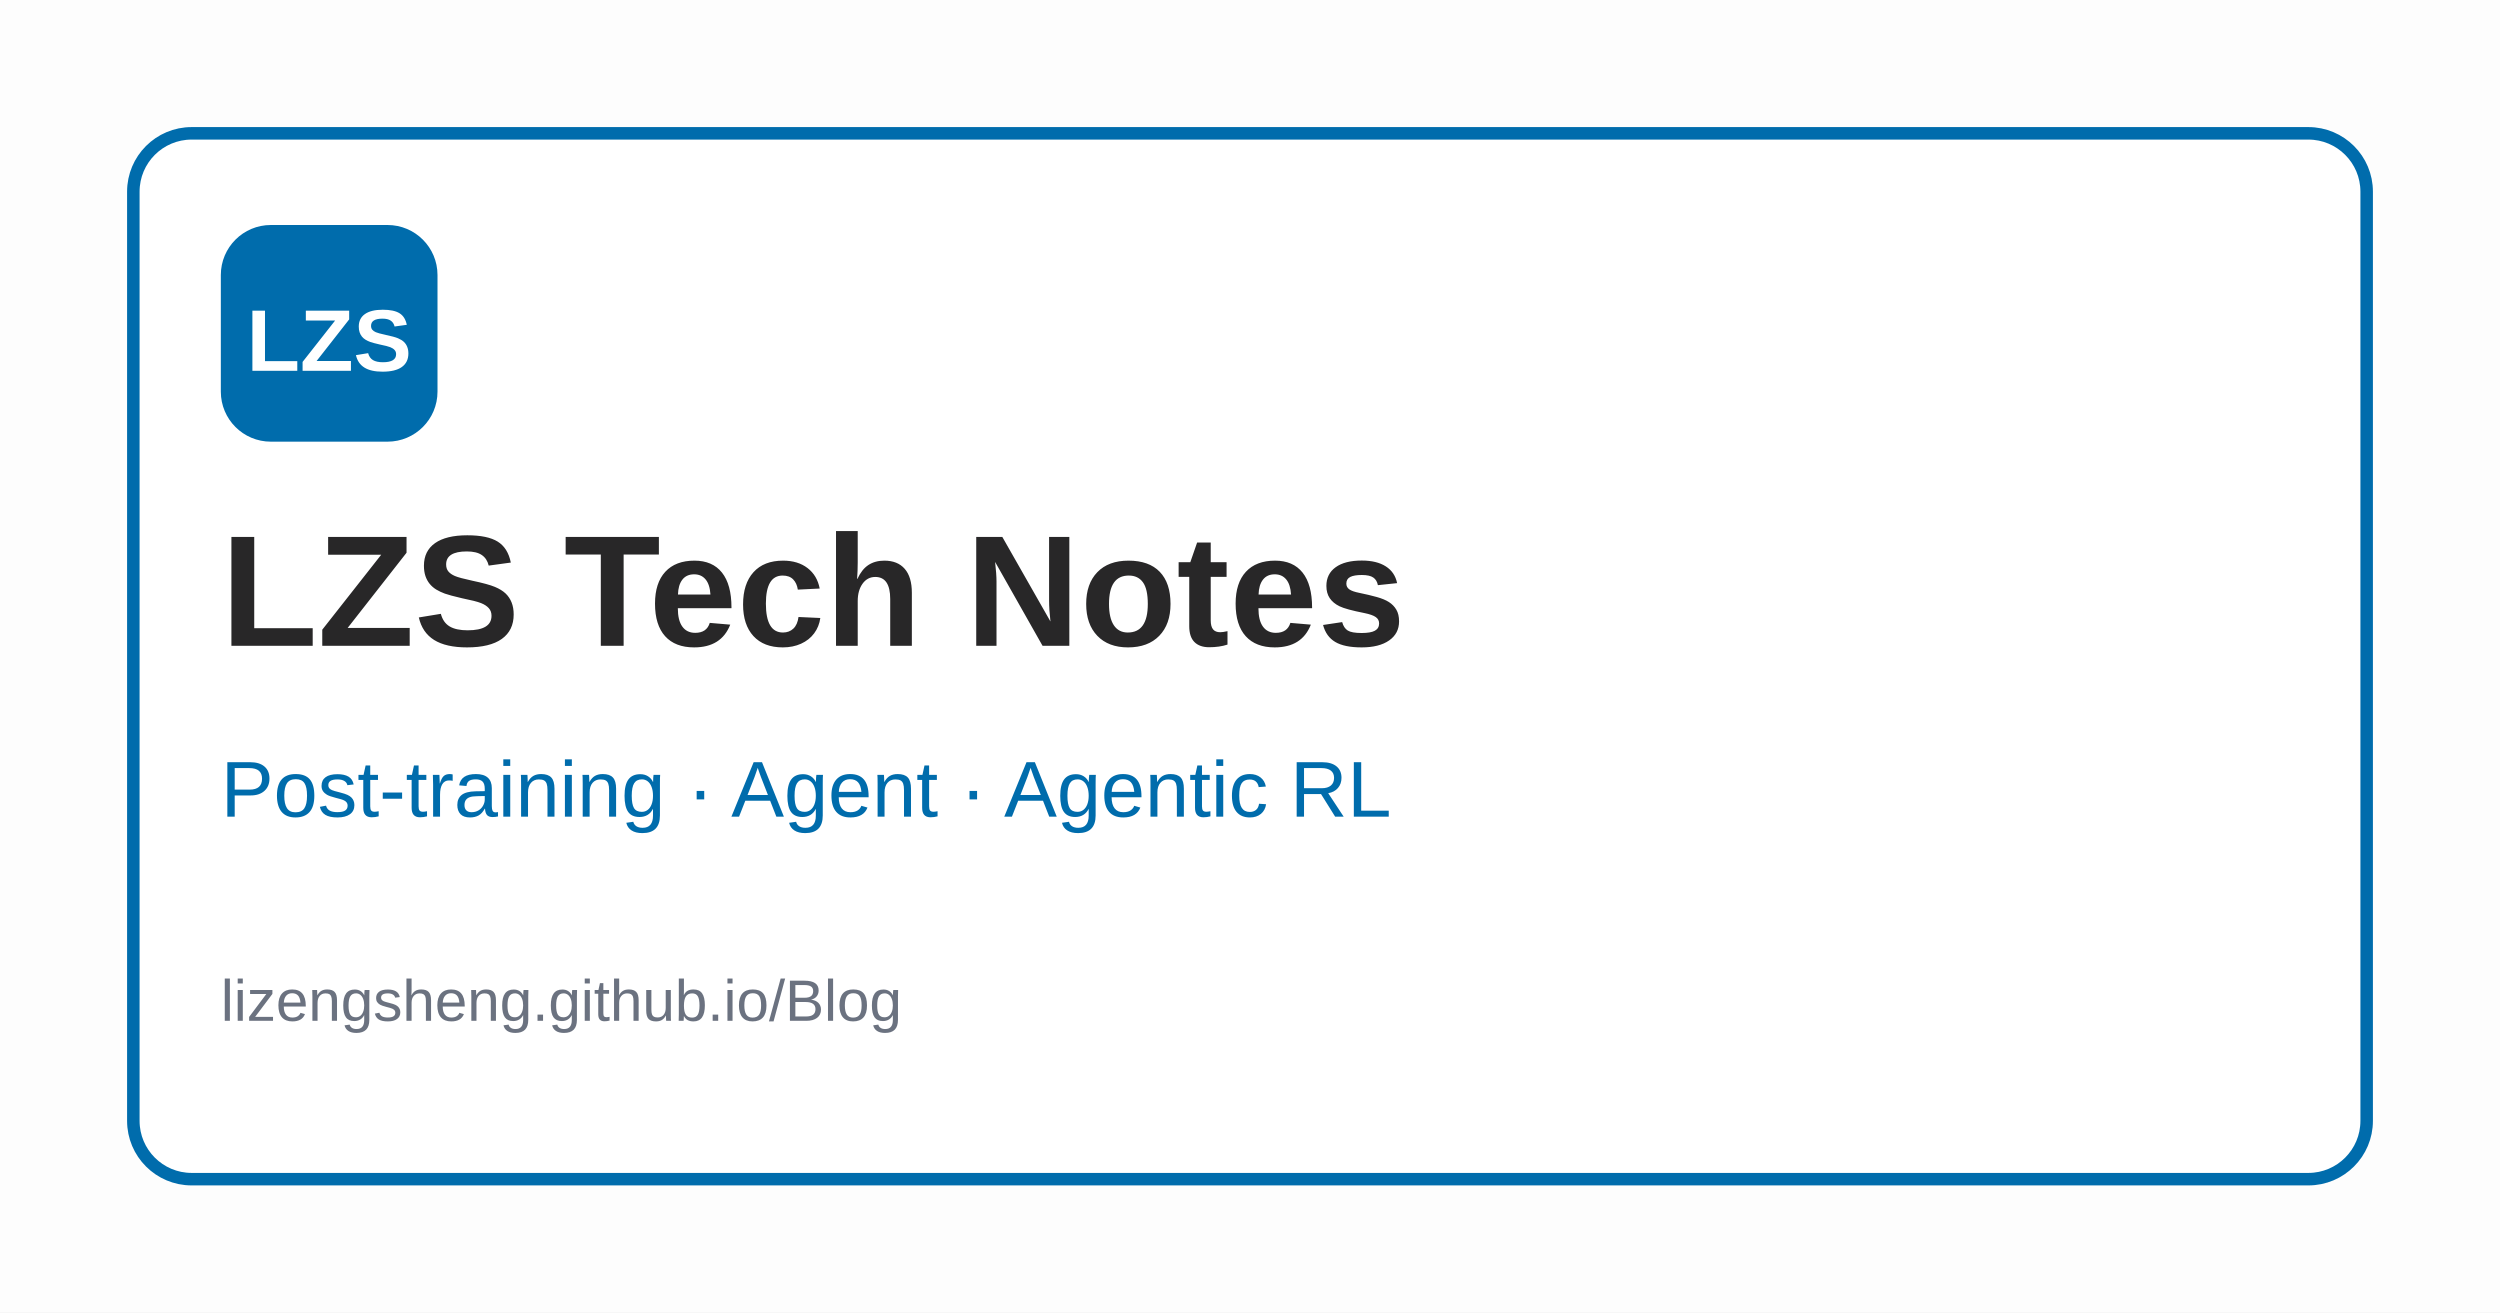
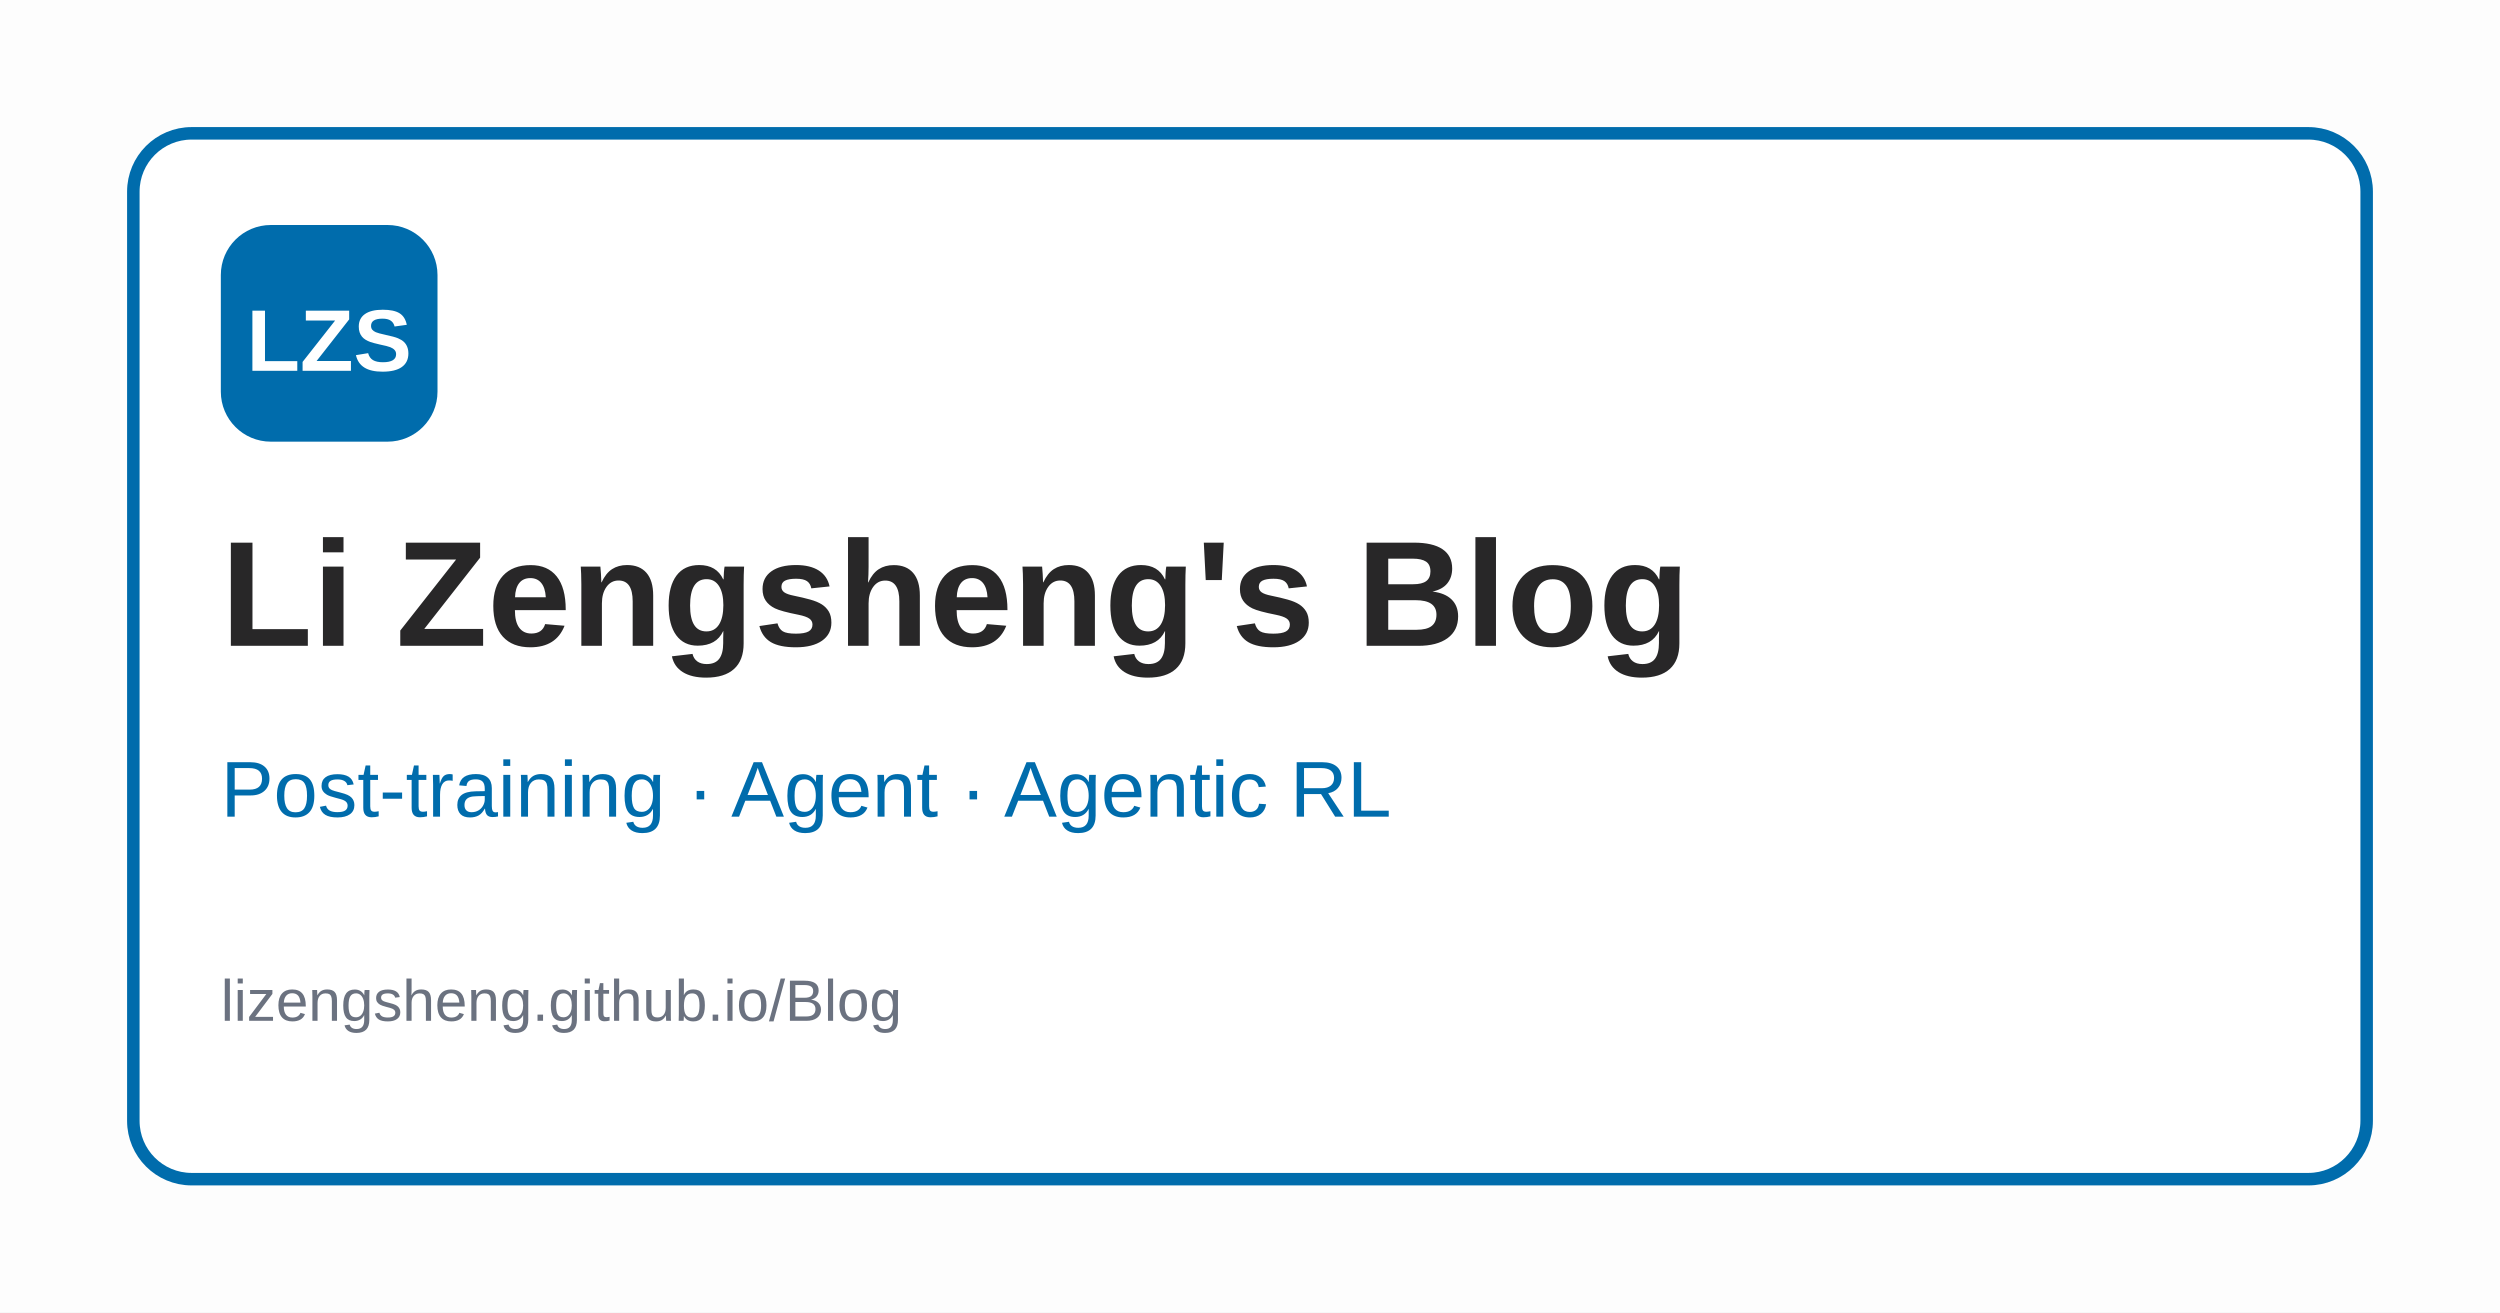
<svg xmlns="http://www.w3.org/2000/svg" width="1200" height="630" viewBox="0 0 1200 630">
  <rect width="1200" height="630" fill="#fdfdfd" />
  <rect x="64" y="64" width="1072" height="502" rx="28" fill="#ffffff" stroke="#006cac" stroke-width="6" />
  <rect x="106" y="108" width="104" height="104" rx="24" fill="#006cac" />
  <text x="158" y="178" text-anchor="middle" font-family="Arial, sans-serif" font-size="42" font-weight="700" fill="#ffffff">LZS</text>
-   <text x="106" y="310" font-family="Arial, sans-serif" font-size="76" font-weight="700" fill="#282728">LZS Tech Notes</text>
+   <text x="106" y="310" font-family="Arial, sans-serif" font-size="72" font-weight="700" fill="#282728">Li Zengsheng's Blog</text>
  <text x="106" y="392" font-family="Arial, sans-serif" font-size="38" fill="#006cac">Post-training · Agent · Agentic RL</text>
  <text x="106" y="490" font-family="Arial, sans-serif" font-size="28" fill="#6b7280">lizengsheng.github.io/Blog</text>
</svg>
